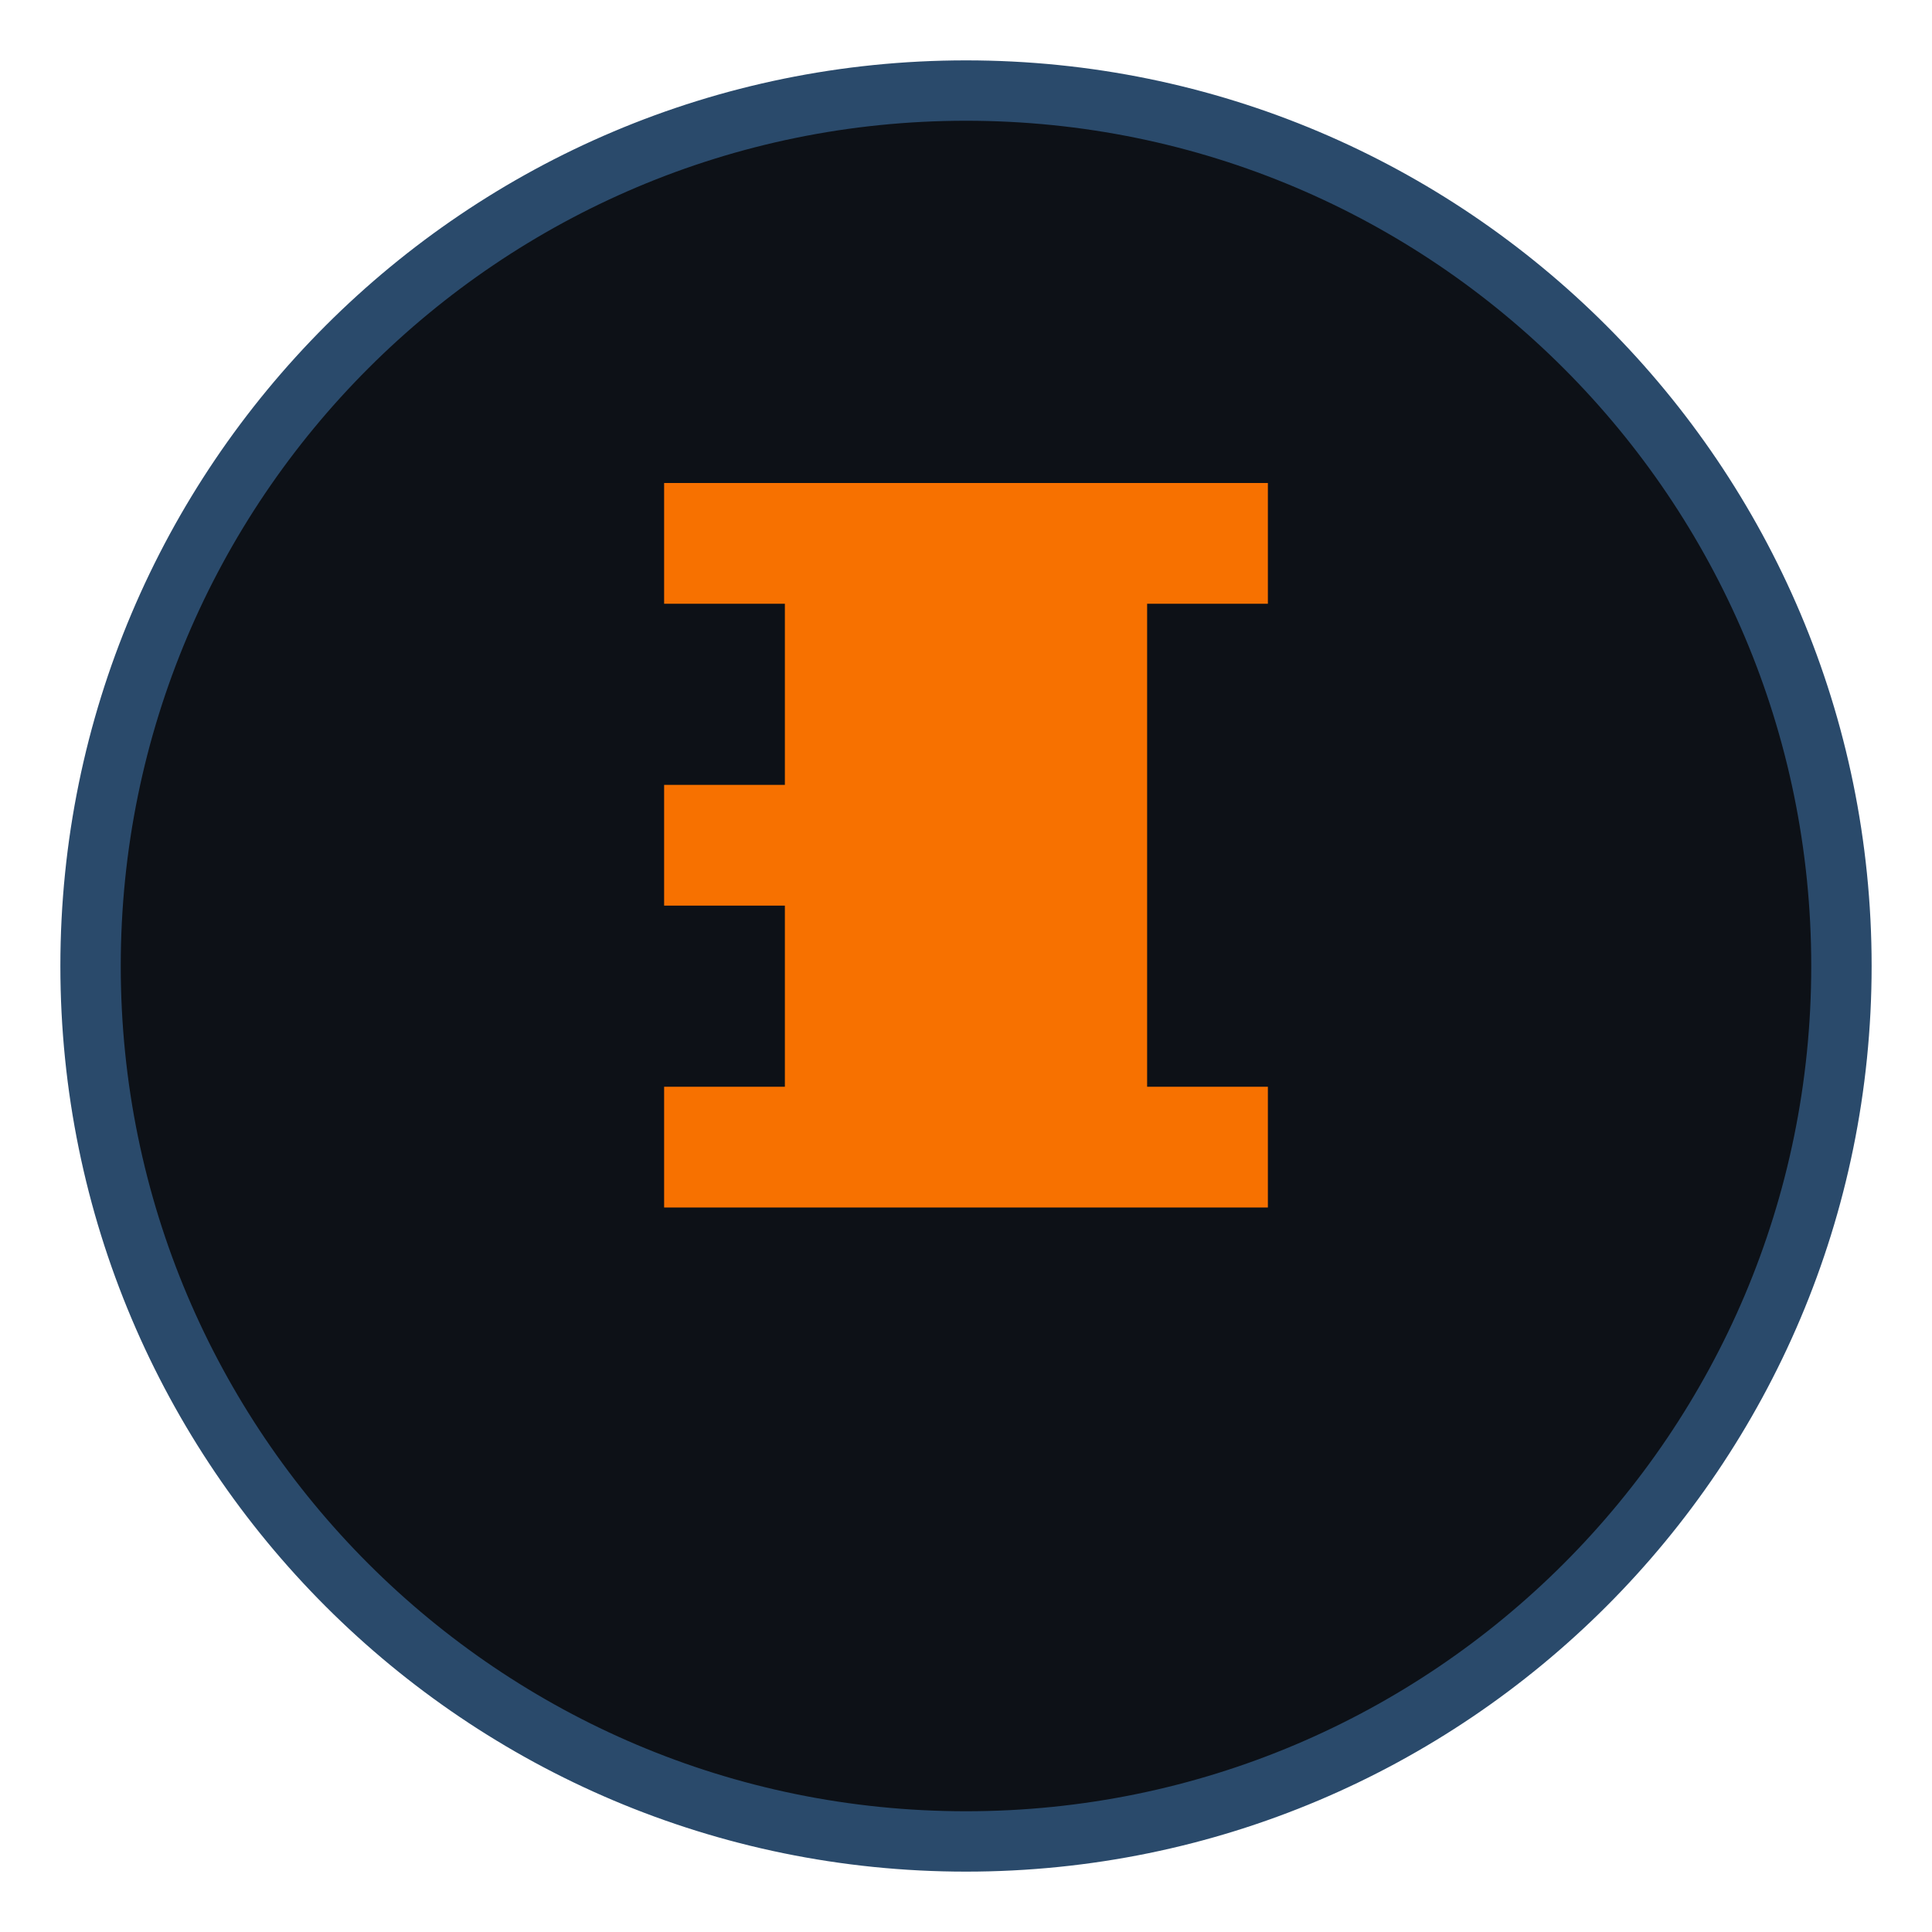
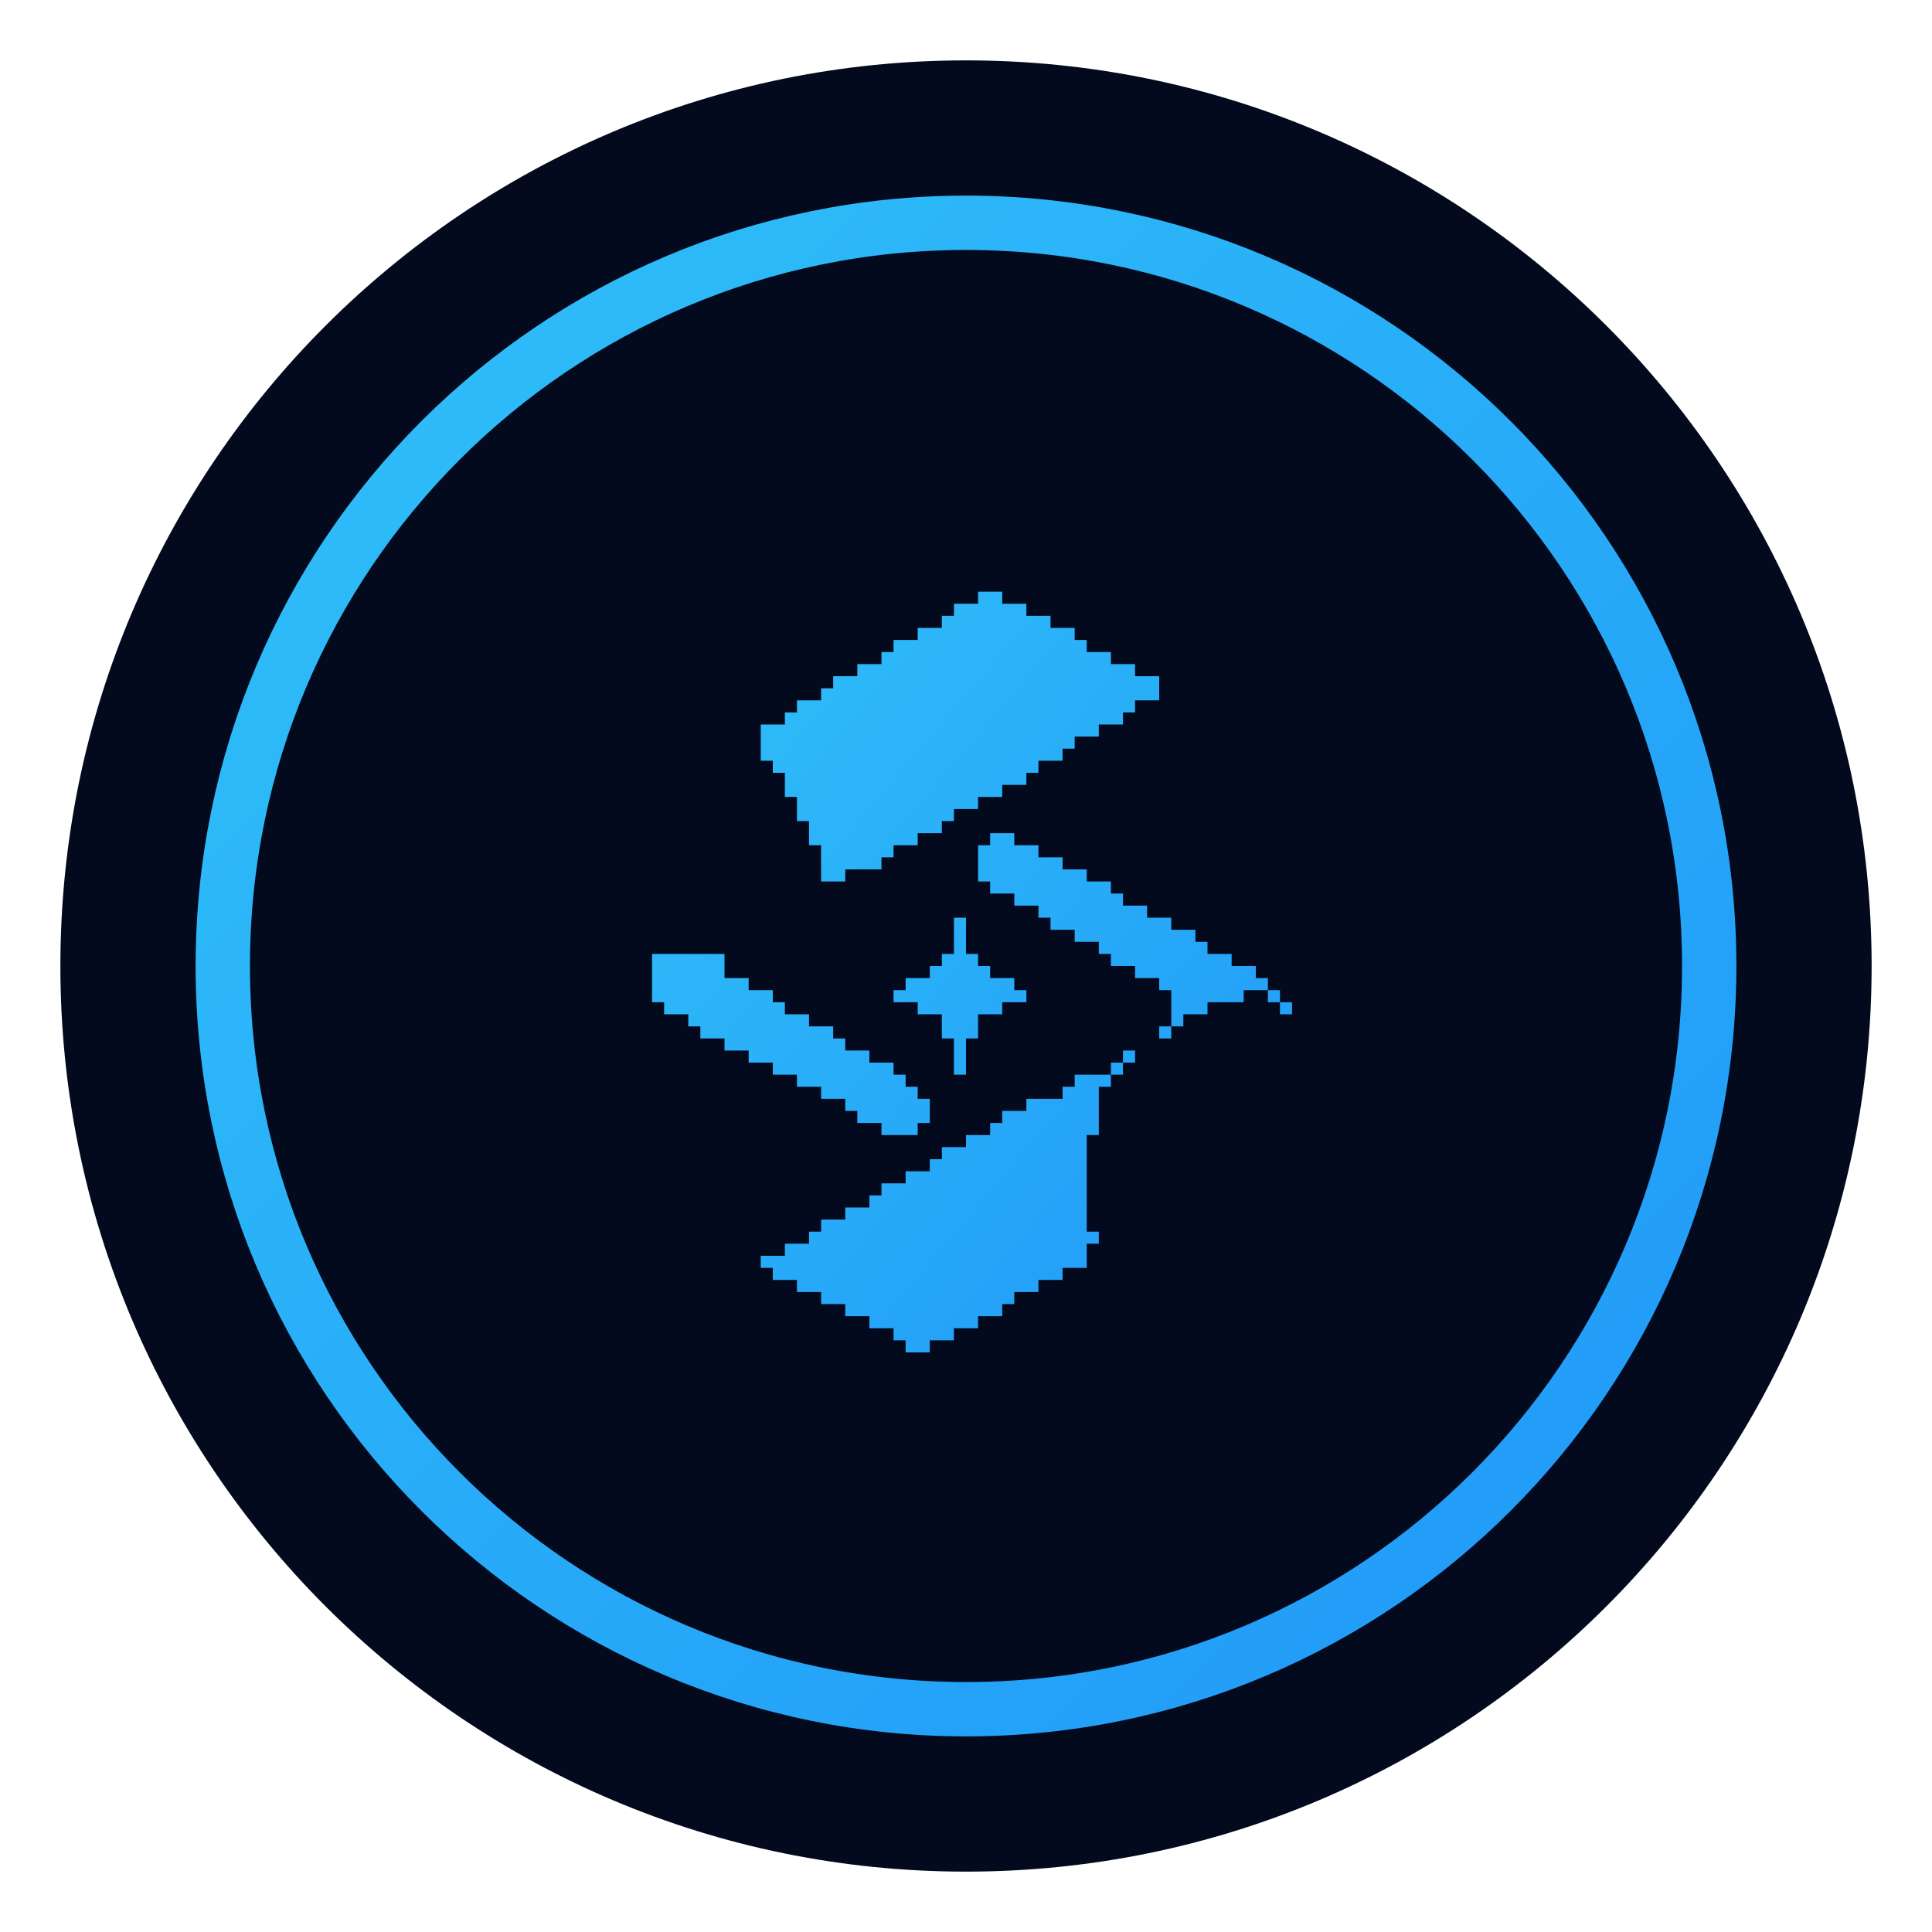
<svg xmlns="http://www.w3.org/2000/svg" viewBox="0 0 32 32" fill="none">
-   <circle cx="16" cy="16" r="14.5" fill="#0d1117" stroke="#2a4a6b" stroke-width="1" />
-   <path d="M11 10 L11 8 L21 8 L21 10 L13 10 L13 13 L19 13 L19 15 L13 15 L13 18 L21 18 L21 20 L11 20 L11 18 L19 18 L19 15 L11 15 L11 13 L19 13 L19 10 Z" fill="#f77100" />
+   <defs>
+     <linearGradient id="cy" x1="0" y1="0" x2="1" y2="1">
+       <stop offset="0%" stop-color="#30C0F8" />
+       <stop offset="100%" stop-color="#2098F8" />
+     </linearGradient>
+   </defs>
+   <circle cx="16" cy="16" r="15" fill="#030A1D" />
+   <circle cx="16" cy="16" r="12.31" stroke="url(#cy)" stroke-width="0.9" fill="none" />
+   <path fill="url(#cy)" d="M16.20 9.80h0.40v0.20h-0.40ZM15.80 10.00h1.20v0.20h-1.20ZM15.60 10.20h1.80v0.20h-1.80ZM15.20 10.40h2.60v0.20h-2.60ZM14.80 10.60h3.20v0.20h-3.20ZM14.60 10.80h3.80v0.20h-3.80ZM14.20 11.00h4.60v0.20h-4.60ZM13.80 11.20h5.40v0.20h-5.40ZM13.60 11.40h5.60v0.20h-5.60ZM13.20 11.60h5.60v0.20h-5.60ZM13.00 11.80h5.60v0.20h-5.60ZM12.60 12.00h5.60v0.20h-5.60ZM12.60 12.20h5.20v0.20h-5.20ZM12.60 12.40h5.00v0.20h-5.00ZM12.80 12.60h4.40v0.20h-4.40ZM13.00 12.80h4.00v0.20h-4.00ZM13.00 13.00h3.60v0.20h-3.60ZM13.20 13.20h3.00v0.20h-3.00ZM13.20 13.40h2.60v0.20h-2.60ZM13.40 13.60h2.20v0.20h-2.20ZM13.40 13.80h1.80v0.20h-1.80ZM16.40 13.80h0.40v0.20h-0.40ZM13.60 14.00h1.20v0.20h-1.20ZM16.20 14.00h1.00v0.20h-1.00ZM13.60 14.20h1.00v0.20h-1.00ZM16.20 14.20h1.40v0.20h-1.40ZM13.60 14.40h0.40v0.20h-0.40ZM16.20 14.40h1.80v0.20h-1.80ZM16.40 14.60h2.00v0.20h-2.00ZM16.80 14.80h1.80v0.20h-1.80ZM17.20 15.00h1.80v0.20h-1.80ZM15.80 15.20h0.20v0.20h-0.20ZM17.40 15.20h2.00v0.20h-2.00ZM15.80 15.40h0.20v0.20h-0.20ZM17.80 15.40h2.00v0.20h-2.00ZM15.80 15.60h0.20v0.20h-0.20ZM18.20 15.60h1.80v0.20h-1.80ZM10.80 15.80h1.20v0.20h-1.20ZM15.60 15.80h0.60v0.20h-0.60ZM18.40 15.80h2.00v0.20h-2.00ZM10.80 16.00h1.20v0.20h-1.20ZM15.40 16.00h1.00v0.20h-1.00ZM18.80 16.00h2.00v0.20h-2.00ZM10.80 16.20h1.60v0.20h-1.60ZM15.00 16.20h1.80v0.20h-1.80ZM19.20 16.20h1.80v0.20h-1.80ZM10.80 16.40h2.00v0.20h-2.00ZM14.80 16.40h2.20v0.20h-2.20ZM19.40 16.40h1.20v0.20h-1.20ZM21.00 16.40h0.20v0.20h-0.20ZM11.00 16.60h2.00v0.20h-2.00ZM15.20 16.60h1.40v0.20h-1.40ZM19.40 16.60h0.60v0.20h-0.60ZM21.20 16.60h0.20v0.20h-0.20ZM11.40 16.80h2.00v0.20h-2.00ZM15.60 16.80h0.60v0.20h-0.60ZM19.40 16.80h0.20v0.20h-0.20ZM11.60 17.00h2.20v0.20h-2.20ZM15.60 17.00h0.60v0.20h-0.60ZM19.20 17.00h0.20v0.20h-0.20ZM12.00 17.20h2.00v0.20h-2.00ZM15.80 17.20h0.20v0.20h-0.20ZM12.40 17.40h2.00v0.20h-2.00ZM15.80 17.40h0.20v0.20h-0.20ZM18.60 17.40h0.20v0.20h-0.20ZM12.80 17.60h2.00v0.20h-2.00ZM15.80 17.60h0.20v0.20h-0.20ZM18.40 17.60h0.20v0.20h-0.20ZM13.20 17.80h1.80v0.20h-1.80ZM17.80 17.80h0.60v0.20h-0.60ZM13.60 18.00h1.60v0.20h-1.60ZM17.60 18.00h0.60v0.20h-0.60ZM14.00 18.20h1.40v0.20h-1.40ZM17.00 18.20h1.20v0.20h-1.20ZM14.20 18.40h1.20v0.20h-1.20ZM16.60 18.40h1.60v0.20h-1.60ZM14.60 18.60h0.60v0.20h-0.60ZM16.40 18.60h1.80v0.20h-1.80ZM16.00 18.80h2.00v0.20h-2.00ZM15.60 19.00h2.40v0.20h-2.40ZM15.40 19.20h2.60v0.20h-2.60ZM15.00 19.40h3.00v0.20h-3.00ZM14.60 19.60h3.40v0.20h-3.40ZM14.40 19.80h3.60v0.20h-3.60ZM14.00 20.00h4.00v0.20h-4.00ZM13.60 20.20h4.40v0.20h-4.40ZM13.40 20.40h4.80v0.20h-4.80ZM13.00 20.60h5.00v0.20h-5.00ZM12.60 20.80h5.40v0.20h-5.40ZM12.80 21.00h4.80v0.20h-4.80ZM13.20 21.20h4.00v0.20h-4.00ZM13.60 21.40h3.20v0.20h-3.20ZM14.00 21.60h2.60v0.20h-2.60ZM14.40 21.80h1.80v0.20h-1.80ZM14.80 22.00h1.00v0.20h-1.00ZM15.00 22.20h0.40v0.20h-0.40Z" />
</svg>
